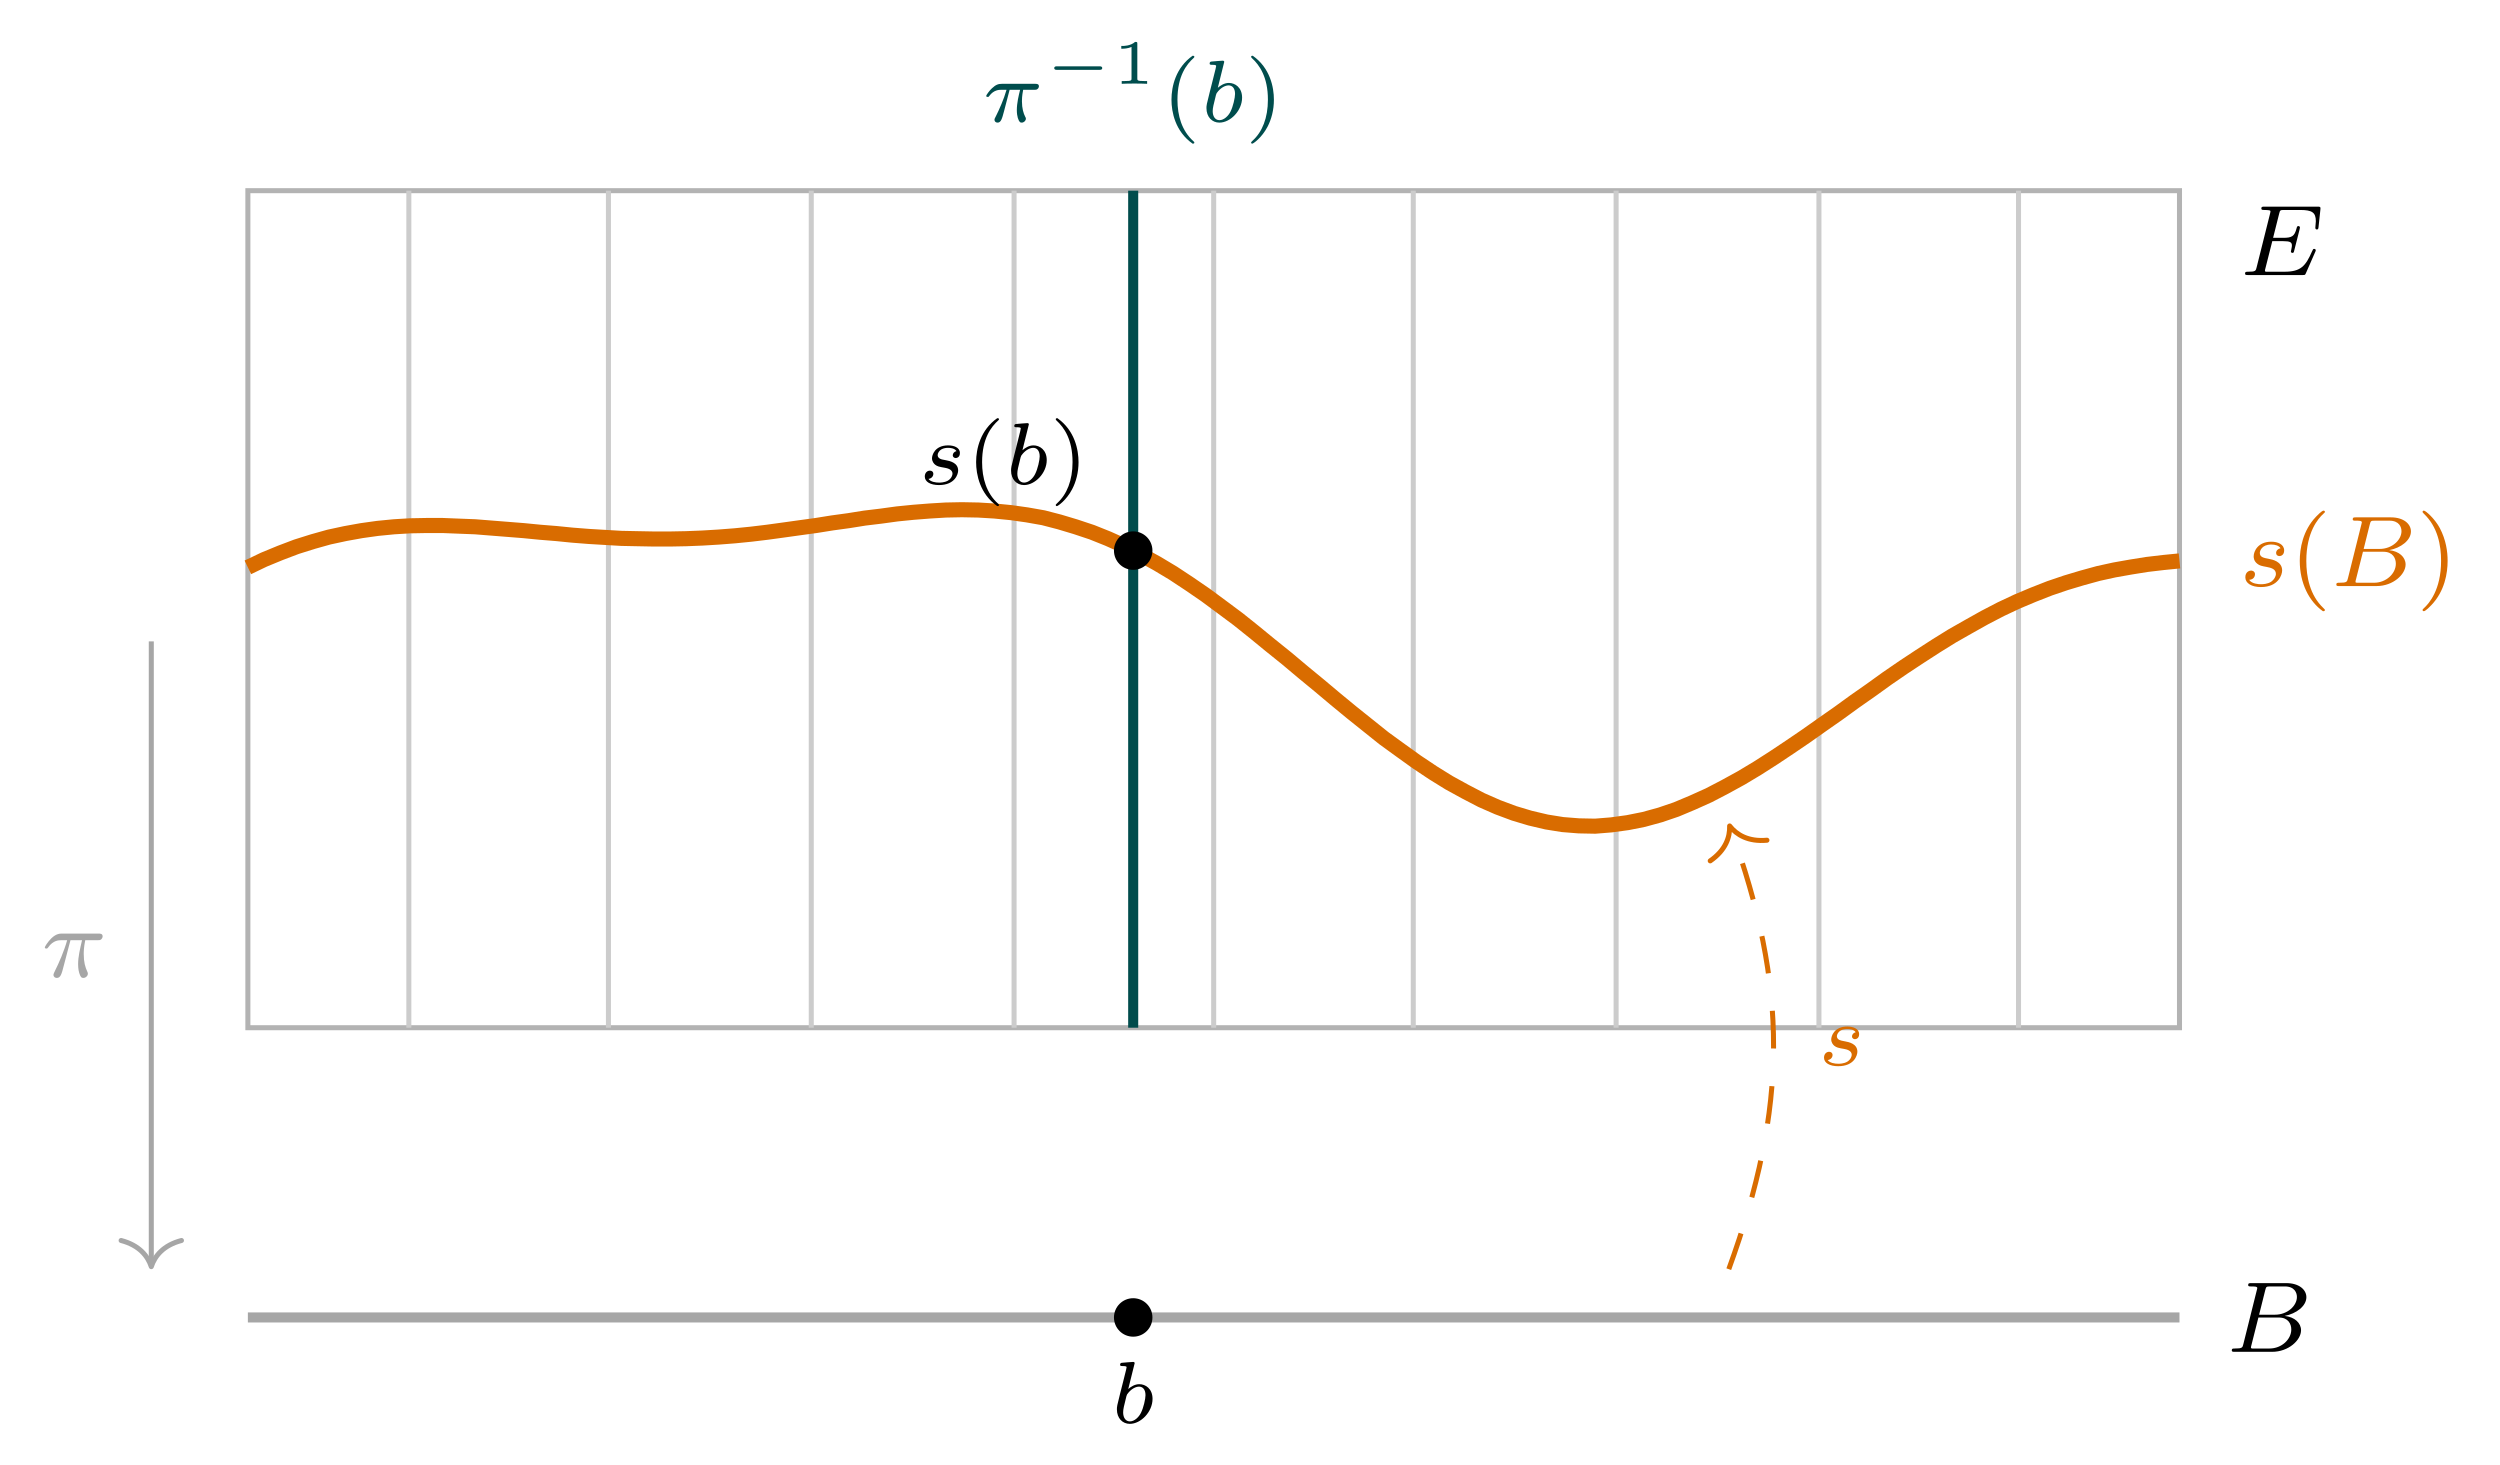
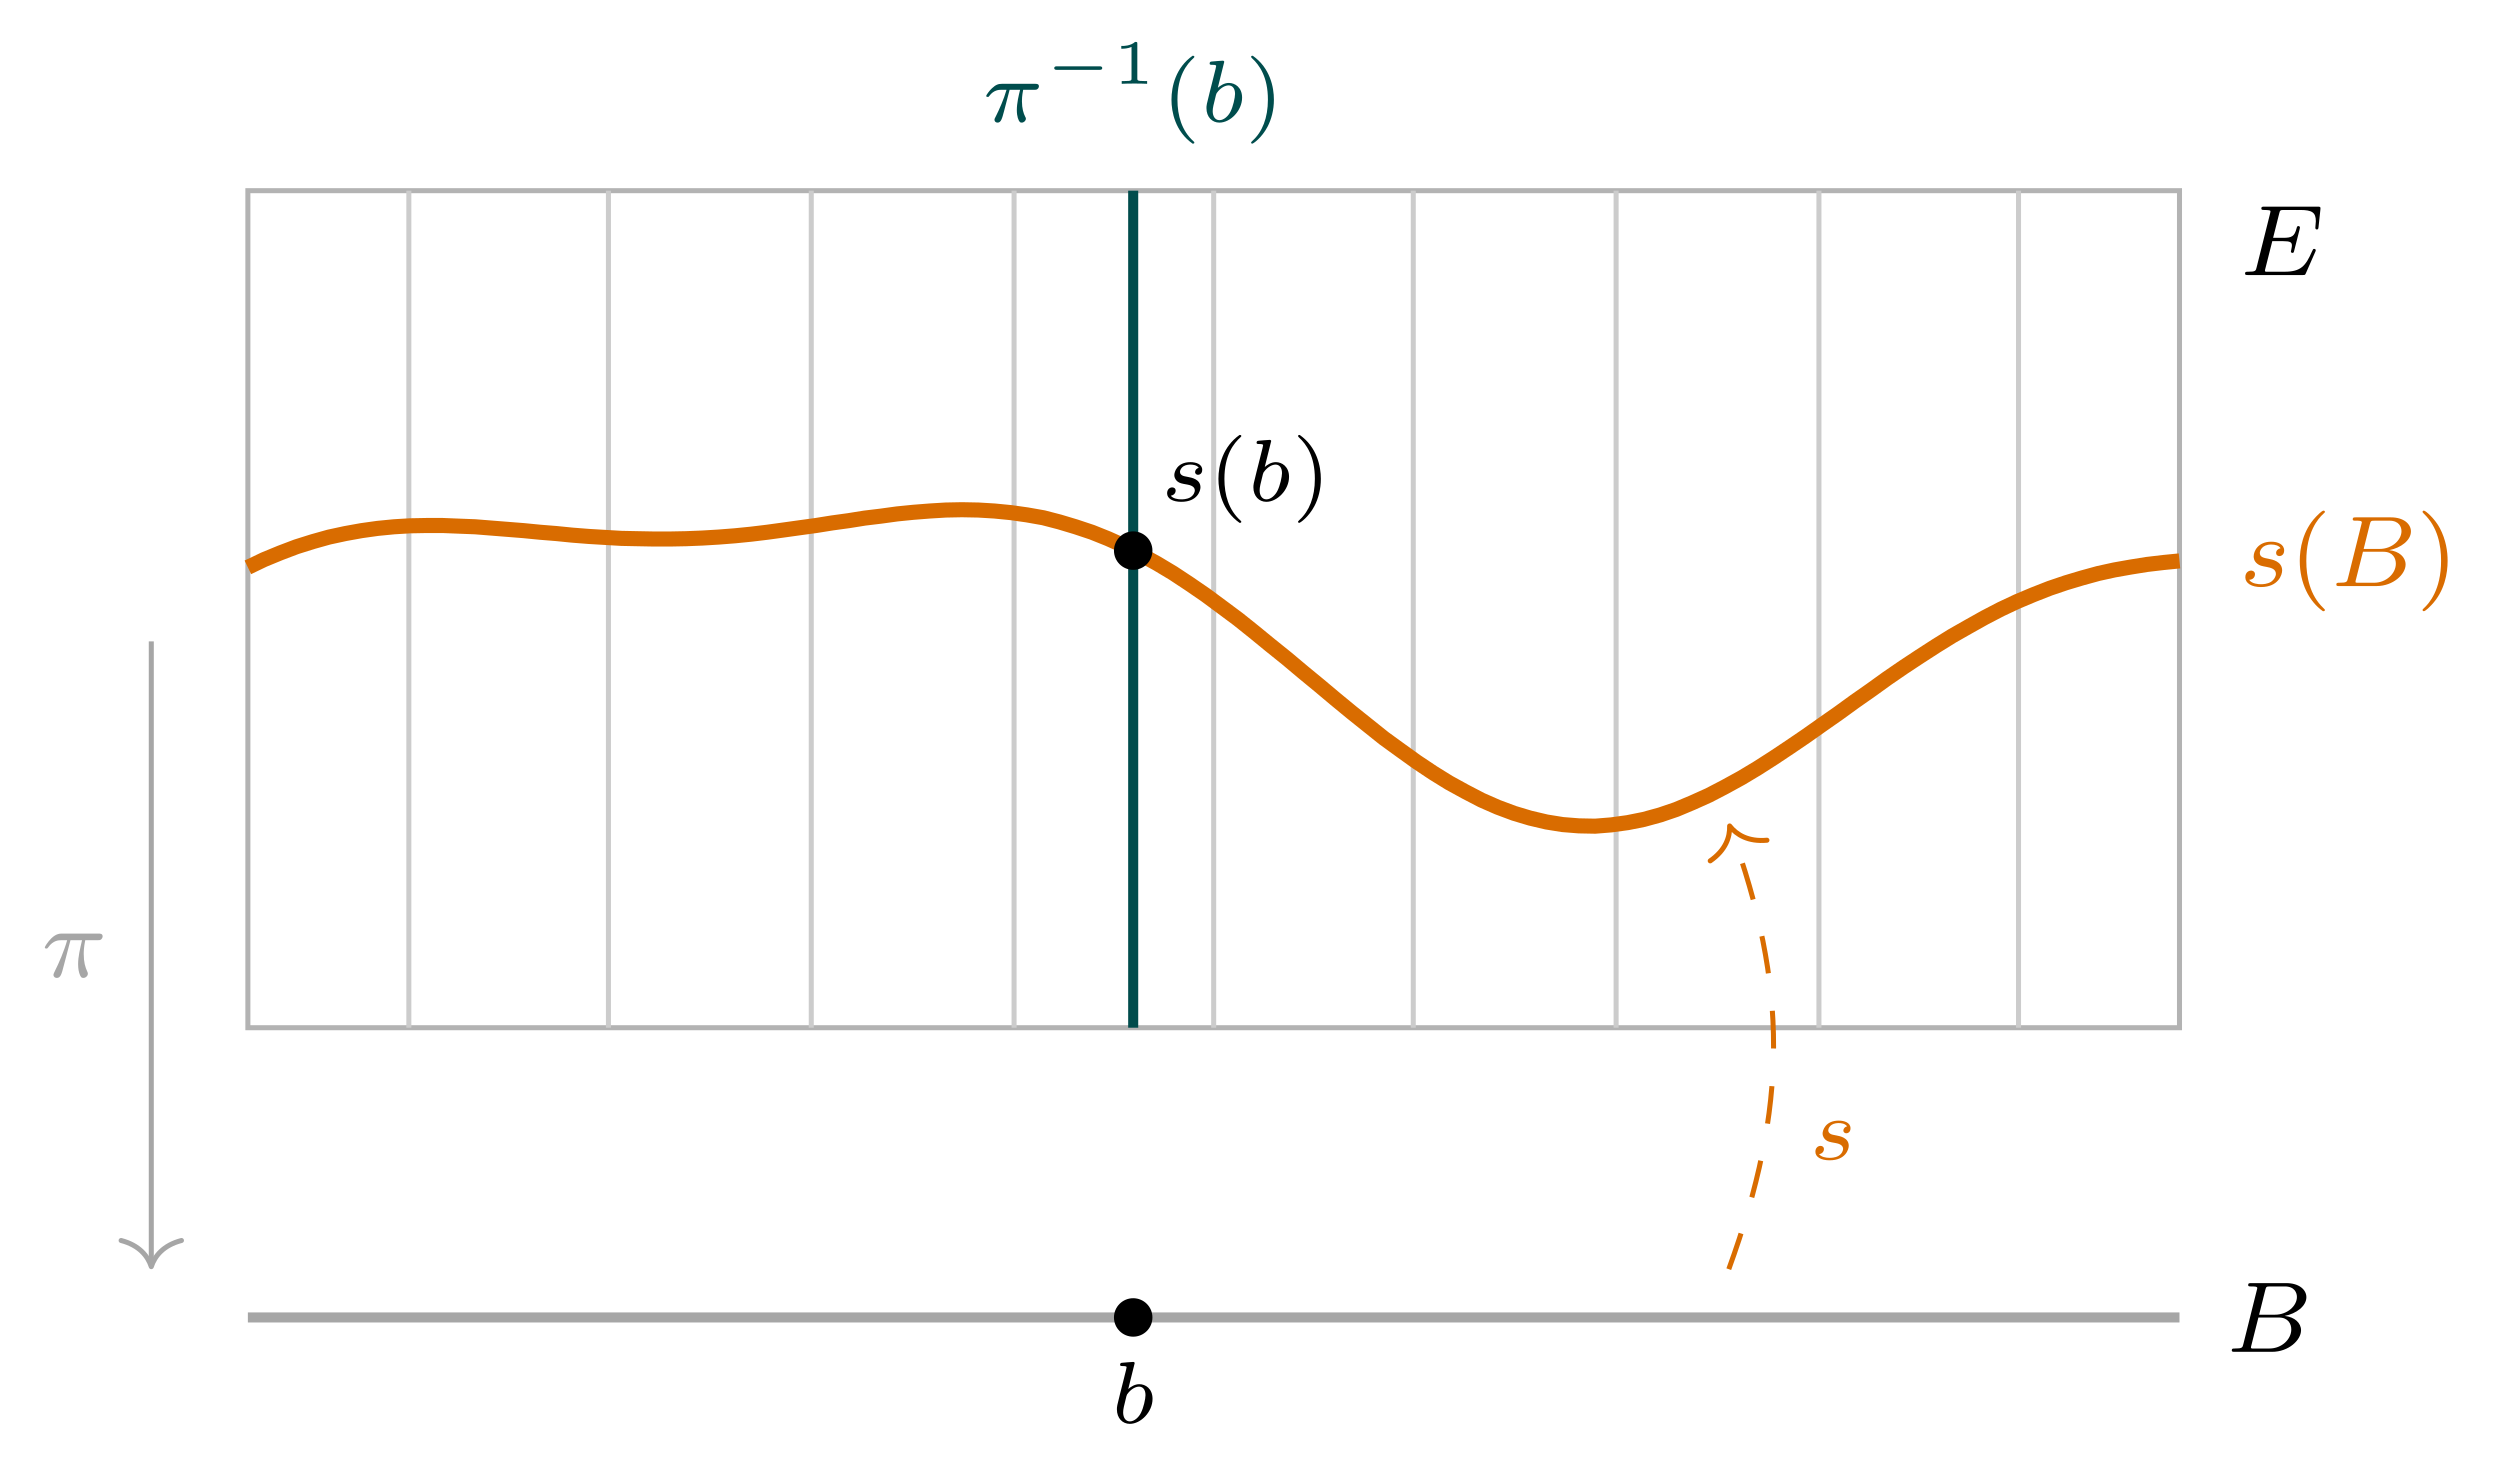
<svg xmlns="http://www.w3.org/2000/svg" version="1.1" width="198.111pt" height="116.084pt" viewBox="-69.011 -69.011 198.111 116.084">
  <defs />
  <g id="page1">
    <g stroke-miterlimit="10" transform="translate(-49.36855,12.42957)scale(0.996264,-0.996264)">
      <g fill="#000" stroke="#000">
        <g stroke-width="0.4">
          <g fill="#b3b3b3" stroke="#b3b3b3">
            <path d="M0 0V66.579H153.644V0ZM153.644 66.579" fill="none" />
          </g>
          <g transform="translate(158.4572,59.86894)">
            <g stroke="none" transform="scale(-1.00375,1.00375)translate(-49.36855,12.42957)scale(-1,-1)">
              <g fill="#000">
                <g stroke="none">
                  <path d="M-43.399 10.581C-43.383 10.549-43.367 10.501-43.367 10.469C-43.367 10.453-43.375 10.357-43.487 10.357C-43.574 10.357-43.582 10.381-43.662 10.557C-44.172 11.72-44.547 12.167-45.846 12.167H-47.296C-47.368 12.151-47.392 12.151-47.392 12.095C-47.392 12.031-47.376 11.967-47.36 11.919L-46.81 9.744H-45.957C-45.376 9.744-45.256 9.839-45.256 10.094C-45.256 10.102-45.256 10.23-45.312 10.453C-45.328 10.493-45.336 10.541-45.336 10.565C-45.336 10.573-45.328 10.676-45.216 10.676C-45.12 10.676-45.105 10.628-45.073 10.493L-44.65 8.827C-44.642 8.803-44.618 8.684-44.618 8.668C-44.618 8.588-44.682 8.548-44.738 8.548C-44.842 8.548-44.849 8.604-44.889 8.739C-45.049 9.361-45.264 9.481-45.949 9.481H-46.746L-46.268 7.576C-46.196 7.289-46.188 7.273-45.862 7.273H-44.618C-43.662 7.273-43.359 7.464-43.359 8.166C-43.359 8.333-43.399 8.532-43.399 8.684C-43.399 8.779-43.343 8.819-43.279 8.819C-43.168 8.819-43.16 8.747-43.144 8.612L-43 7.257C-42.992 7.217-42.992 7.161-42.992 7.121C-42.992 7.01-43.088 7.01-43.232 7.01H-47.432C-47.583 7.01-47.679 7.01-47.679 7.161C-47.679 7.273-47.575 7.273-47.44 7.273C-47.416 7.273-47.272 7.273-47.137 7.289C-46.97 7.305-46.954 7.329-46.954 7.4C-46.954 7.44-46.97 7.488-46.978 7.528L-48.046 11.8C-48.117 12.103-48.133 12.167-48.723 12.167C-48.874 12.167-48.97 12.167-48.97 12.318C-48.97 12.43-48.866 12.43-48.731 12.43H-44.419C-44.22 12.43-44.212 12.43-44.148 12.286L-43.399 10.581Z" />
                </g>
              </g>
            </g>
          </g>
          <g fill="#ccc" stroke="#ccc">
            <path d="M12.804 0V66.579" fill="none" />
          </g>
          <g fill="#ccc" stroke="#ccc">
            <path d="M28.68 0V66.579" fill="none" />
          </g>
          <g fill="#ccc" stroke="#ccc">
            <path d="M44.813 0V66.579" fill="none" />
          </g>
          <g fill="#ccc" stroke="#ccc">
            <path d="M60.945 0V66.579" fill="none" />
          </g>
          <g fill="#ccc" stroke="#ccc">
            <path d="M76.822 0V66.579" fill="none" />
          </g>
          <g fill="#ccc" stroke="#ccc">
            <path d="M92.698 0V66.579" fill="none" />
          </g>
          <g fill="#ccc" stroke="#ccc">
            <path d="M108.831 0V66.579" fill="none" />
          </g>
          <g fill="#ccc" stroke="#ccc">
            <path d="M124.964 0V66.579" fill="none" />
          </g>
          <g fill="#ccc" stroke="#ccc">
            <path d="M140.84 0V66.579" fill="none" />
          </g>
          <g fill="#d96c00" stroke="#d96c00">
            <g stroke-width="1.2">
              <path d="M0 36.618L1.28 37.233L2.586 37.771L3.867 38.257L5.173 38.667L6.453 39.026L7.759 39.307L9.039 39.538L10.32 39.717L11.626 39.845L12.906 39.922L14.212 39.947H15.492L16.773 39.896L18.079 39.845L19.359 39.743L20.665 39.64L21.945 39.538L23.252 39.41L24.532 39.307L25.812 39.179L27.118 39.077L28.398 39L29.705 38.923L30.985 38.897L32.291 38.872H33.571L34.851 38.897L36.158 38.949L37.438 39.026L38.744 39.128L40.024 39.256L41.305 39.41L42.611 39.589L43.891 39.768L45.197 39.947L46.477 40.152L47.783 40.331L49.064 40.536L50.344 40.69L51.65 40.869L52.93 40.997L54.236 41.1L55.517 41.177L56.797 41.202L58.103 41.177L59.383 41.1L60.689 40.972L61.97 40.792L63.275 40.562L64.556 40.229L65.836 39.845L67.142 39.41L68.423 38.897L69.729 38.309L71.009 37.643L72.315 36.926L73.595 36.158L74.876 35.312L76.182 34.416L77.462 33.469L78.768 32.496L80.049 31.471L81.329 30.422L82.635 29.372L83.915 28.296L85.221 27.221L86.502 26.145L87.807 25.07L89.088 24.045L90.368 23.021L91.674 22.073L92.955 21.152L94.26 20.281L95.541 19.487L96.847 18.77L98.127 18.104L99.408 17.541L100.713 17.054L101.994 16.67L103.3 16.363L104.58 16.158L105.861 16.056L107.166 16.03L108.447 16.133L109.753 16.312L111.033 16.568L112.339 16.926L113.619 17.362L114.9 17.9L116.206 18.488L117.486 19.154L118.792 19.871L120.072 20.639L121.353 21.459L122.659 22.329L123.939 23.2L125.245 24.122L126.525 25.018L127.832 25.966L129.112 26.862L130.392 27.784L131.698 28.68L132.978 29.525L134.285 30.37L135.565 31.164L136.871 31.907L138.151 32.624L139.432 33.29L140.738 33.904L142.018 34.442L143.324 34.954L144.604 35.389L145.885 35.773L147.191 36.132L148.471 36.413L149.777 36.644L151.057 36.849L152.363 37.003L153.644 37.13" fill="none" />
            </g>
          </g>
          <g fill="#d96c00" stroke="#d96c00">
            <g fill="#d96c00" stroke="#d96c00">
</g>
            <g transform="translate(158.4572,35.13048)">
              <g stroke="none" transform="scale(-1.00375,1.00375)translate(-49.36855,12.42957)scale(-1,-1)">
                <g fill="#d96c00">
                  <g stroke="none">
                    <g fill="#d96c00">
                      <path d="M-46.157 9.433C-46.34 9.465-46.507 9.608-46.507 9.807C-46.507 9.951-46.412 10.054-46.236 10.054C-46.117 10.054-45.87 9.967-45.87 9.608C-45.87 9.114-46.388 8.915-46.882 8.915C-47.95 8.915-48.285 9.672-48.285 10.078C-48.285 10.158-48.285 10.445-47.99 10.668C-47.806 10.812-47.671 10.836-47.256 10.915C-46.978 10.971-46.523 11.051-46.523 11.465C-46.523 11.672-46.675 11.935-46.898 12.087C-47.193 12.278-47.583 12.286-47.711 12.286C-47.902 12.286-48.444 12.254-48.643 11.935C-48.237 11.919-48.181 11.593-48.181 11.497C-48.181 11.258-48.396 11.202-48.492 11.202C-48.619 11.202-48.946 11.298-48.946 11.736C-48.946 12.206-48.452 12.509-47.711 12.509C-46.324 12.509-46.029 11.529-46.029 11.194C-46.029 10.477-46.81 10.325-47.105 10.27C-47.488 10.198-47.798 10.142-47.798 9.807C-47.798 9.664-47.663 9.138-46.89 9.138C-46.587 9.138-46.276 9.226-46.157 9.433Z" />
                      <path d="M-42.799 14.422C-42.735 14.422-42.639 14.422-42.639 14.326C-42.639 14.295-42.647 14.287-42.751 14.183C-43.843 13.155-44.114 11.672-44.114 10.437C-44.114 8.142-43.165 7.066-42.759 6.699C-42.647 6.595-42.639 6.587-42.639 6.548S-42.671 6.452-42.751 6.452C-42.878 6.452-43.277 6.858-43.341 6.93C-44.409 8.046-44.632 9.481-44.632 10.437C-44.632 12.222-43.883 13.657-42.799 14.422Z" />
                      <path d="M-40.812 11.8C-40.884 12.103-40.9 12.167-41.49 12.167C-41.641 12.167-41.737 12.167-41.737 12.318C-41.737 12.43-41.633 12.43-41.498 12.43H-38.541C-37.226 12.43-36.246 11.497-36.246 10.724C-36.246 10.142-36.748 9.672-37.545 9.584C-36.62 9.409-35.823 8.803-35.823 8.102C-35.823 7.504-36.405 6.986-37.409 6.986H-40.191C-40.334 6.986-40.438 6.986-40.438 7.137C-40.438 7.249-40.342 7.249-40.207 7.249C-39.944 7.249-39.713 7.249-39.713 7.377C-39.713 7.408-39.721 7.416-39.744 7.52L-40.812 11.8ZM-39.569 9.489L-39.083 7.544C-39.011 7.273-39.003 7.249-38.676 7.249H-37.529C-36.748 7.249-36.572 7.759-36.572 8.086C-36.572 8.763-37.298 9.489-38.318 9.489H-39.569ZM-40.119 12.167C-40.191 12.151-40.215 12.151-40.215 12.095C-40.215 12.031-40.199 11.967-40.183 11.919L-39.625 9.712H-38.007C-37.266 9.712-37.019 10.214-37.019 10.66C-37.019 11.441-37.784 12.167-38.74 12.167H-40.119Z" />
                      <path d="M-32.916 10.437C-32.916 9.68-33.044 8.771-33.538 7.831C-33.929 7.098-34.654 6.452-34.797 6.452C-34.877 6.452-34.901 6.508-34.901 6.548C-34.901 6.58-34.901 6.595-34.805 6.691C-33.69 7.751-33.434 9.21-33.434 10.437C-33.434 12.724-34.383 13.808-34.789 14.175C-34.893 14.279-34.901 14.287-34.901 14.326S-34.877 14.422-34.797 14.422C-34.67 14.422-34.271 14.016-34.208 13.944C-33.14 12.828-32.916 11.393-32.916 10.437Z" />
                    </g>
                  </g>
                </g>
              </g>
            </g>
          </g>
          <g fill="#004c4c" stroke="#004c4c">
            <g stroke-width="0.8">
              <path d="M70.42 0V66.579" fill="none" />
              <g transform="translate(58.4132,72.06207)">
                <g stroke="none" transform="scale(-1.00375,1.00375)translate(-49.36855,12.42957)scale(-1,-1)">
                  <g fill="#004c4c">
                    <g stroke="none">
                      <g fill="#004d4d">
                        <path d="M-47.2 9.898H-46.37C-46.474 10.316-46.628 10.951-46.628 11.502C-46.628 11.781-46.593 11.969-46.551 12.123C-46.44 12.471-46.349 12.499-46.237 12.499C-46.077 12.499-45.91 12.353-45.91 12.185C-45.91 12.13-45.923 12.102-45.965 12.032C-46.098 11.774-46.223 11.377-46.223 10.805C-46.223 10.672-46.223 10.393-46.126 9.898H-45.254C-45.128 9.898-45.073 9.898-44.996 9.842C-44.898 9.773-44.877 9.661-44.877 9.626C-44.877 9.424-45.059 9.424-45.177 9.424H-47.806C-48.092 9.424-48.288 9.487-48.601 9.78C-48.783 9.94-49.055 10.316-49.055 10.379C-49.055 10.463-48.964 10.463-48.936 10.463C-48.859 10.463-48.852 10.449-48.811 10.386C-48.455 9.898-48.023 9.898-47.869 9.898H-47.444C-47.66 10.665-48.037 11.488-48.246 11.907C-48.288 11.997-48.357 12.144-48.378 12.172C-48.385 12.199-48.399 12.227-48.399 12.276C-48.399 12.388-48.315 12.499-48.155 12.499C-47.876 12.499-47.799 12.185-47.632 11.558L-47.2 9.898Z" />
                        <path d="M-40.076 8.317C-39.996 8.317-39.862 8.317-39.862 8.178S-39.996 8.038-40.076 8.038H-43.448C-43.528 8.038-43.662 8.038-43.662 8.178S-43.528 8.317-43.448 8.317H-40.076Z" />
                        <path d="M-37.08 6.255C-37.08 6.105-37.095 6.105-37.26 6.105C-37.613 6.424-38.166 6.424-38.266 6.424H-38.351V6.643H-38.266C-38.151 6.643-37.828 6.629-37.539 6.504V8.995C-37.539 9.149-37.539 9.204-38.067 9.204H-38.316V9.423C-38.042 9.403-37.598 9.403-37.31 9.403S-36.577 9.403-36.303 9.423V9.204H-36.552C-37.08 9.204-37.08 9.149-37.08 8.995V6.255Z" />
                        <path d="M-32.699 7.199C-34.024 8.134-34.373 9.612-34.373 10.679C-34.373 11.662-34.08 13.19-32.699 14.166C-32.643 14.166-32.56 14.166-32.56 14.082C-32.56 14.041-32.58 14.027-32.629 13.978C-33.557 13.141-33.899 11.955-33.899 10.686C-33.899 8.803-33.18 7.883-32.608 7.367C-32.58 7.339-32.56 7.318-32.56 7.283C-32.56 7.199-32.643 7.199-32.699 7.199Z" />
                        <path d="M-30.22 7.799C-30.213 7.785-30.192 7.694-30.192 7.687C-30.192 7.652-30.22 7.59-30.304 7.59C-30.443 7.59-31.022 7.646-31.197 7.659C-31.252 7.666-31.35 7.673-31.35 7.82C-31.35 7.917-31.252 7.917-31.169 7.917C-30.834 7.917-30.834 7.966-30.834 8.022C-30.834 8.071-30.904 8.35-30.946 8.51L-31.106 9.152C-31.169 9.389-31.552 10.916-31.566 11.007C-31.601 11.174-31.601 11.265-31.601 11.349C-31.601 12.053-31.155 12.499-30.576 12.499C-29.704 12.499-28.777 11.551-28.777 10.519C-28.777 9.703-29.342 9.354-29.823 9.354C-30.185 9.354-30.492 9.556-30.701 9.738L-30.22 7.799ZM-30.569 12.304C-30.911 12.304-31.106 12.004-31.106 11.593C-31.106 11.335-31.043 11.098-30.848 10.31C-30.806 10.177-30.806 10.163-30.674 10.01C-30.409 9.703-30.095 9.549-29.844 9.549C-29.572 9.549-29.335 9.752-29.335 10.226C-29.335 10.512-29.488 11.223-29.697 11.628C-29.865 11.969-30.213 12.304-30.569 12.304Z" />
                        <path d="M-27.93 7.199C-27.979 7.199-28.063 7.199-28.063 7.283C-28.063 7.318-28.042 7.339-28 7.387C-27.4 7.938-26.731 8.88-26.731 10.679C-26.731 12.137-27.184 13.239-27.937 13.922C-28.056 14.041-28.063 14.048-28.063 14.082S-28.042 14.166-27.972 14.166C-27.888 14.166-27.226 13.706-26.766 12.834C-26.459 12.255-26.256 11.502-26.256 10.686C-26.256 9.703-26.549 8.176-27.93 7.199Z" />
                      </g>
                    </g>
                  </g>
                </g>
              </g>
            </g>
          </g>
          <path d="M71.95 37.95C71.95 38.795 71.265 39.48 70.42 39.48S68.89 38.795 68.89 37.95S69.575 36.42 70.42 36.42S71.95 37.105 71.95 37.95ZM70.42 37.95" stroke="none" />
-           <g transform="translate(53.34607,43.23283)">
+           <g transform="translate(72.62006,41.89986)">
            <g stroke="none" transform="scale(-1.00375,1.00375)translate(-49.36855,12.42957)scale(-1,-1)">
              <g fill="#000">
                <g stroke="none">
                  <path d="M-46.363 9.807C-46.544 9.849-46.656 9.996-46.656 10.135C-46.656 10.296-46.516 10.358-46.426 10.358C-46.356 10.358-46.091 10.316-46.091 9.961C-46.091 9.508-46.593 9.354-47.018 9.354C-48.106 9.354-48.302 10.156-48.302 10.372C-48.302 10.63-48.155 10.798-48.057 10.881C-47.876 11.021-47.751 11.049-47.269 11.132C-47.123 11.16-46.677 11.244-46.677 11.593C-46.677 11.711-46.753 11.976-47.046 12.151C-47.318 12.304-47.66 12.304-47.744 12.304C-48.023 12.304-48.42 12.241-48.581 12.011C-48.35 11.983-48.197 11.809-48.197 11.614C-48.197 11.439-48.322 11.356-48.469 11.356C-48.671 11.356-48.873 11.516-48.873 11.823C-48.873 12.241-48.427 12.499-47.751 12.499C-46.467 12.499-46.23 11.621-46.23 11.349C-46.23 10.707-46.935 10.582-47.193 10.533C-47.255 10.519-47.43 10.491-47.472 10.477C-47.73 10.428-47.855 10.282-47.855 10.128C-47.855 9.968-47.73 9.78-47.576 9.682C-47.388 9.563-47.144 9.549-47.025 9.549C-46.879 9.549-46.516 9.57-46.363 9.807Z" />
                  <path d="M-43.133 7.199C-44.458 8.134-44.806 9.612-44.806 10.679C-44.806 11.662-44.513 13.19-43.133 14.166C-43.077 14.166-42.993 14.166-42.993 14.082C-42.993 14.041-43.014 14.027-43.063 13.978C-43.99 13.141-44.332 11.955-44.332 10.686C-44.332 8.803-43.614 7.883-43.042 7.367C-43.014 7.339-42.993 7.318-42.993 7.283C-42.993 7.199-43.077 7.199-43.133 7.199Z" />
                  <path d="M-40.654 7.799C-40.647 7.785-40.626 7.694-40.626 7.687C-40.626 7.652-40.654 7.59-40.738 7.59C-40.877 7.59-41.456 7.646-41.63 7.659C-41.686 7.666-41.784 7.673-41.784 7.82C-41.784 7.917-41.686 7.917-41.602 7.917C-41.268 7.917-41.268 7.966-41.268 8.022C-41.268 8.071-41.337 8.35-41.379 8.51L-41.54 9.152C-41.602 9.389-41.986 10.916-42 11.007C-42.035 11.174-42.035 11.265-42.035 11.349C-42.035 12.053-41.588 12.499-41.01 12.499C-40.138 12.499-39.21 11.551-39.21 10.519C-39.21 9.703-39.775 9.354-40.256 9.354C-40.619 9.354-40.926 9.556-41.135 9.738L-40.654 7.799ZM-41.003 12.304C-41.344 12.304-41.54 12.004-41.54 11.593C-41.54 11.335-41.477 11.098-41.282 10.31C-41.24 10.177-41.24 10.163-41.107 10.01C-40.842 9.703-40.528 9.549-40.277 9.549C-40.005 9.549-39.768 9.752-39.768 10.226C-39.768 10.512-39.922 11.223-40.131 11.628C-40.298 11.969-40.647 12.304-41.003 12.304Z" />
                  <path d="M-38.364 7.199C-38.413 7.199-38.496 7.199-38.496 7.283C-38.496 7.318-38.475 7.339-38.434 7.387C-37.834 7.938-37.164 8.88-37.164 10.679C-37.164 12.137-37.618 13.239-38.371 13.922C-38.489 14.041-38.496 14.048-38.496 14.082S-38.475 14.166-38.406 14.166C-38.322 14.166-37.659 13.706-37.199 12.834C-36.892 12.255-36.69 11.502-36.69 10.686C-36.69 9.703-36.983 8.176-38.364 7.199Z" />
                </g>
              </g>
            </g>
          </g>
          <g stroke-width="0.8">
            <g fill="#a6a6a6" stroke="#a6a6a6">
              <path d="M0-23.046H153.644" fill="none" />
              <g transform="translate(157.3767,-25.77971)">
                <g stroke="none" transform="scale(-1.00375,1.00375)translate(-49.36855,12.42957)scale(-1,-1)">
                  <g fill="#000">
                    <g stroke="none">
                      <path d="M-48.022 11.8C-48.093 12.103-48.109 12.167-48.699 12.167C-48.85 12.167-48.946 12.167-48.946 12.318C-48.946 12.43-48.843 12.43-48.707 12.43H-45.75C-44.435 12.43-43.455 11.497-43.455 10.724C-43.455 10.142-43.957 9.672-44.754 9.584C-43.829 9.409-43.032 8.803-43.032 8.102C-43.032 7.504-43.614 6.986-44.618 6.986H-47.4C-47.543 6.986-47.647 6.986-47.647 7.137C-47.647 7.249-47.551 7.249-47.416 7.249C-47.153 7.249-46.922 7.249-46.922 7.377C-46.922 7.408-46.93 7.416-46.954 7.52L-48.022 11.8ZM-46.778 9.489L-46.292 7.544C-46.22 7.273-46.212 7.249-45.886 7.249H-44.738C-43.957 7.249-43.782 7.759-43.782 8.086C-43.782 8.763-44.507 9.489-45.527 9.489H-46.778ZM-47.328 12.167C-47.4 12.151-47.424 12.151-47.424 12.095C-47.424 12.031-47.408 11.967-47.392 11.919L-46.834 9.712H-45.216C-44.475 9.712-44.228 10.214-44.228 10.66C-44.228 11.441-44.993 12.167-45.949 12.167H-47.328Z" />
                    </g>
                  </g>
                </g>
              </g>
            </g>
          </g>
          <path d="M71.95-23.046C71.95-22.201 71.265-21.516 70.42-21.516S68.89-22.201 68.89-23.046C68.89-23.891 69.575-24.576 70.42-24.576S71.95-23.891 71.95-23.046ZM70.42-23.046" stroke="none" />
          <g transform="translate(68.66173,-31.44044)">
            <g stroke="none" transform="scale(-1.00375,1.00375)translate(-49.36855,12.42957)scale(-1,-1)">
              <g fill="#000">
                <g stroke="none">
                  <path d="M-47.527 7.799C-47.52 7.785-47.5 7.694-47.5 7.687C-47.5 7.652-47.527 7.59-47.611 7.59C-47.751 7.59-48.329 7.646-48.504 7.659C-48.56 7.666-48.657 7.673-48.657 7.82C-48.657 7.917-48.56 7.917-48.476 7.917C-48.141 7.917-48.141 7.966-48.141 8.022C-48.141 8.071-48.211 8.35-48.253 8.51L-48.413 9.152C-48.476 9.389-48.859 10.916-48.873 11.007C-48.908 11.174-48.908 11.265-48.908 11.349C-48.908 12.053-48.462 12.499-47.883 12.499C-47.011 12.499-46.084 11.551-46.084 10.519C-46.084 9.703-46.649 9.354-47.13 9.354C-47.493 9.354-47.799 9.556-48.009 9.738L-47.527 7.799ZM-47.876 12.304C-48.218 12.304-48.413 12.004-48.413 11.593C-48.413 11.335-48.35 11.098-48.155 10.31C-48.113 10.177-48.113 10.163-47.981 10.01C-47.716 9.703-47.402 9.549-47.151 9.549C-46.879 9.549-46.642 9.752-46.642 10.226C-46.642 10.512-46.795 11.223-47.004 11.628C-47.172 11.969-47.52 12.304-47.876 12.304Z" />
                </g>
              </g>
            </g>
          </g>
          <g fill="#a6a6a6" stroke="#a6a6a6">
            <path d="M-7.682 30.729V-18.805" fill="none" />
            <g transform="matrix(0.0,-1.0,1.0,0.0,-7.68225,-19.00546)">
              <g stroke-dasharray="none" stroke-dashoffset="0.0">
                <g stroke-linecap="round">
                  <g stroke-linejoin="round">
                    <path d="M-2.08 2.4C-1.7 .96-.853 .28 0 0C-.853-.28-1.7-.96-2.08-2.4" fill="none" />
                  </g>
                </g>
              </g>
            </g>
            <g transform="translate(-16.38335,4.03938)">
              <g stroke="none" transform="scale(-1.00375,1.00375)translate(-49.36855,12.42957)scale(-1,-1)">
                <g fill="#a6a6a6">
                  <g stroke="none">
                    <g fill="#a6a6a6">
                      <path d="M-47.105 9.52H-46.188C-46.356 10.246-46.499 10.836-46.499 11.425C-46.499 11.481-46.499 11.824-46.412 12.111C-46.308 12.446-46.228 12.509-46.085 12.509C-45.91 12.509-45.726 12.358-45.726 12.167C-45.726 12.111-45.734 12.095-45.766 12.023C-45.933 11.656-46.053 11.274-46.053 10.62C-46.053 10.437-46.053 10.102-45.933 9.52H-44.969C-44.842 9.52-44.754 9.52-44.674 9.457C-44.579 9.369-44.555 9.265-44.555 9.218C-44.555 8.994-44.754 8.994-44.889 8.994H-47.767C-47.934 8.994-48.237 8.994-48.627 9.377C-48.914 9.664-49.137 10.031-49.137 10.086C-49.137 10.158-49.082 10.182-49.018 10.182C-48.938 10.182-48.922 10.158-48.874 10.094C-48.484 9.52-48.014 9.52-47.83 9.52H-47.368C-47.599 10.365-48.022 11.33-48.316 11.912C-48.372 12.031-48.452 12.19-48.452 12.262C-48.452 12.43-48.316 12.509-48.189 12.509C-47.886 12.509-47.806 12.206-47.639 11.553L-47.105 9.52Z" />
                    </g>
                  </g>
                </g>
              </g>
            </g>
          </g>
          <g stroke-dasharray="3.0,3.0" stroke-dashoffset="0.0">
            <g fill="#d96c00" stroke="#d96c00">
              <path d="M117.794-19.205C122.521-6.218 122.521 3.248 117.93 15.859" fill="none" />
              <g transform="matrix(-0.34201,0.93968,-0.93968,-0.34201,117.8621,16.04715)">
                <g stroke-dasharray="none" stroke-dashoffset="0.0">
                  <g stroke-linecap="round">
                    <g stroke-linejoin="round">
                      <path d="M-2.08 2.4C-1.7 .96-.853 .28 0 0C-.853-.28-1.7-.96-2.08-2.4" fill="none" />
                    </g>
                  </g>
                </g>
              </g>
-               <g transform="translate(124.872,-2.99211)">
+               <g transform="translate(124.1856,-10.4767)">
                <g stroke="none" transform="scale(-1.00375,1.00375)translate(-49.36855,12.42957)scale(-1,-1)">
                  <g fill="#d96c00">
                    <g stroke="none">
                      <g fill="#d96c00">
                        <path d="M-46.363 9.807C-46.544 9.849-46.656 9.996-46.656 10.135C-46.656 10.296-46.516 10.358-46.426 10.358C-46.356 10.358-46.091 10.316-46.091 9.961C-46.091 9.508-46.593 9.354-47.018 9.354C-48.106 9.354-48.302 10.156-48.302 10.372C-48.302 10.63-48.155 10.798-48.057 10.881C-47.876 11.021-47.751 11.049-47.269 11.132C-47.123 11.16-46.677 11.244-46.677 11.593C-46.677 11.711-46.753 11.976-47.046 12.151C-47.318 12.304-47.66 12.304-47.744 12.304C-48.023 12.304-48.42 12.241-48.581 12.011C-48.35 11.983-48.197 11.809-48.197 11.614C-48.197 11.439-48.322 11.356-48.469 11.356C-48.671 11.356-48.873 11.516-48.873 11.823C-48.873 12.241-48.427 12.499-47.751 12.499C-46.467 12.499-46.23 11.621-46.23 11.349C-46.23 10.707-46.935 10.582-47.193 10.533C-47.255 10.519-47.43 10.491-47.472 10.477C-47.73 10.428-47.855 10.282-47.855 10.128C-47.855 9.968-47.73 9.78-47.576 9.682C-47.388 9.563-47.144 9.549-47.025 9.549C-46.879 9.549-46.516 9.57-46.363 9.807Z" />
                      </g>
                    </g>
                  </g>
                </g>
              </g>
            </g>
          </g>
        </g>
      </g>
    </g>
  </g>
</svg>
